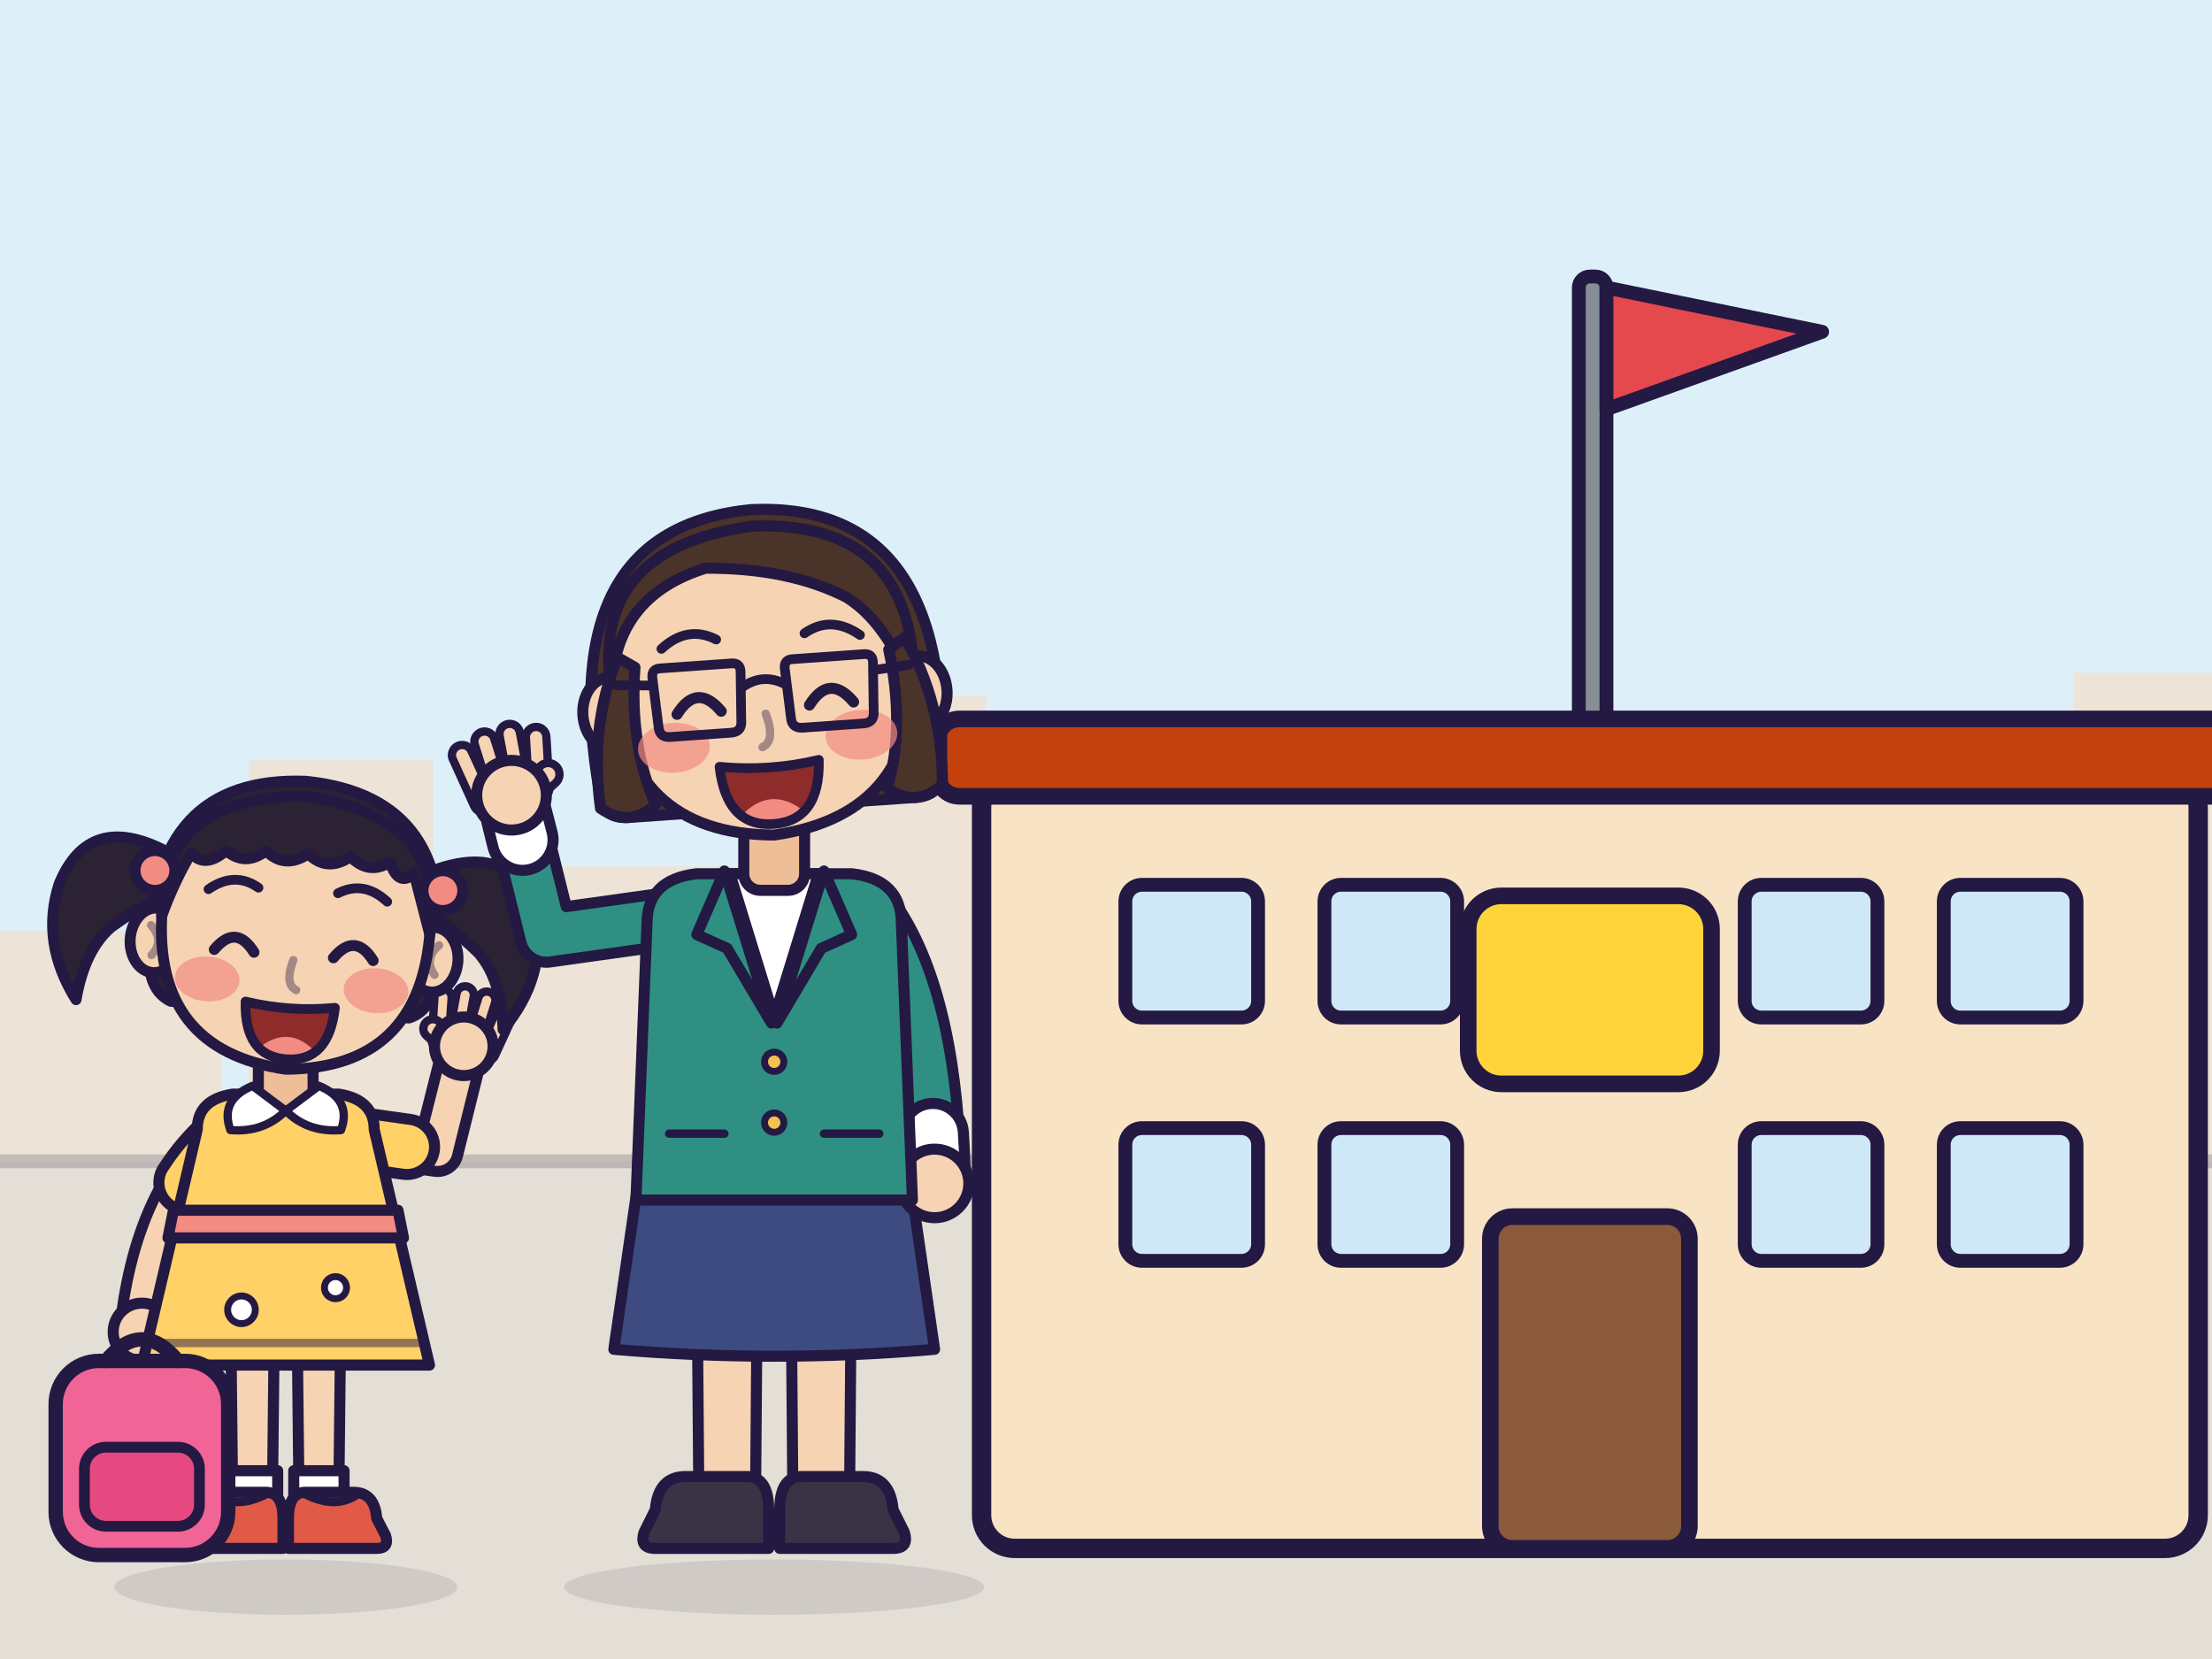
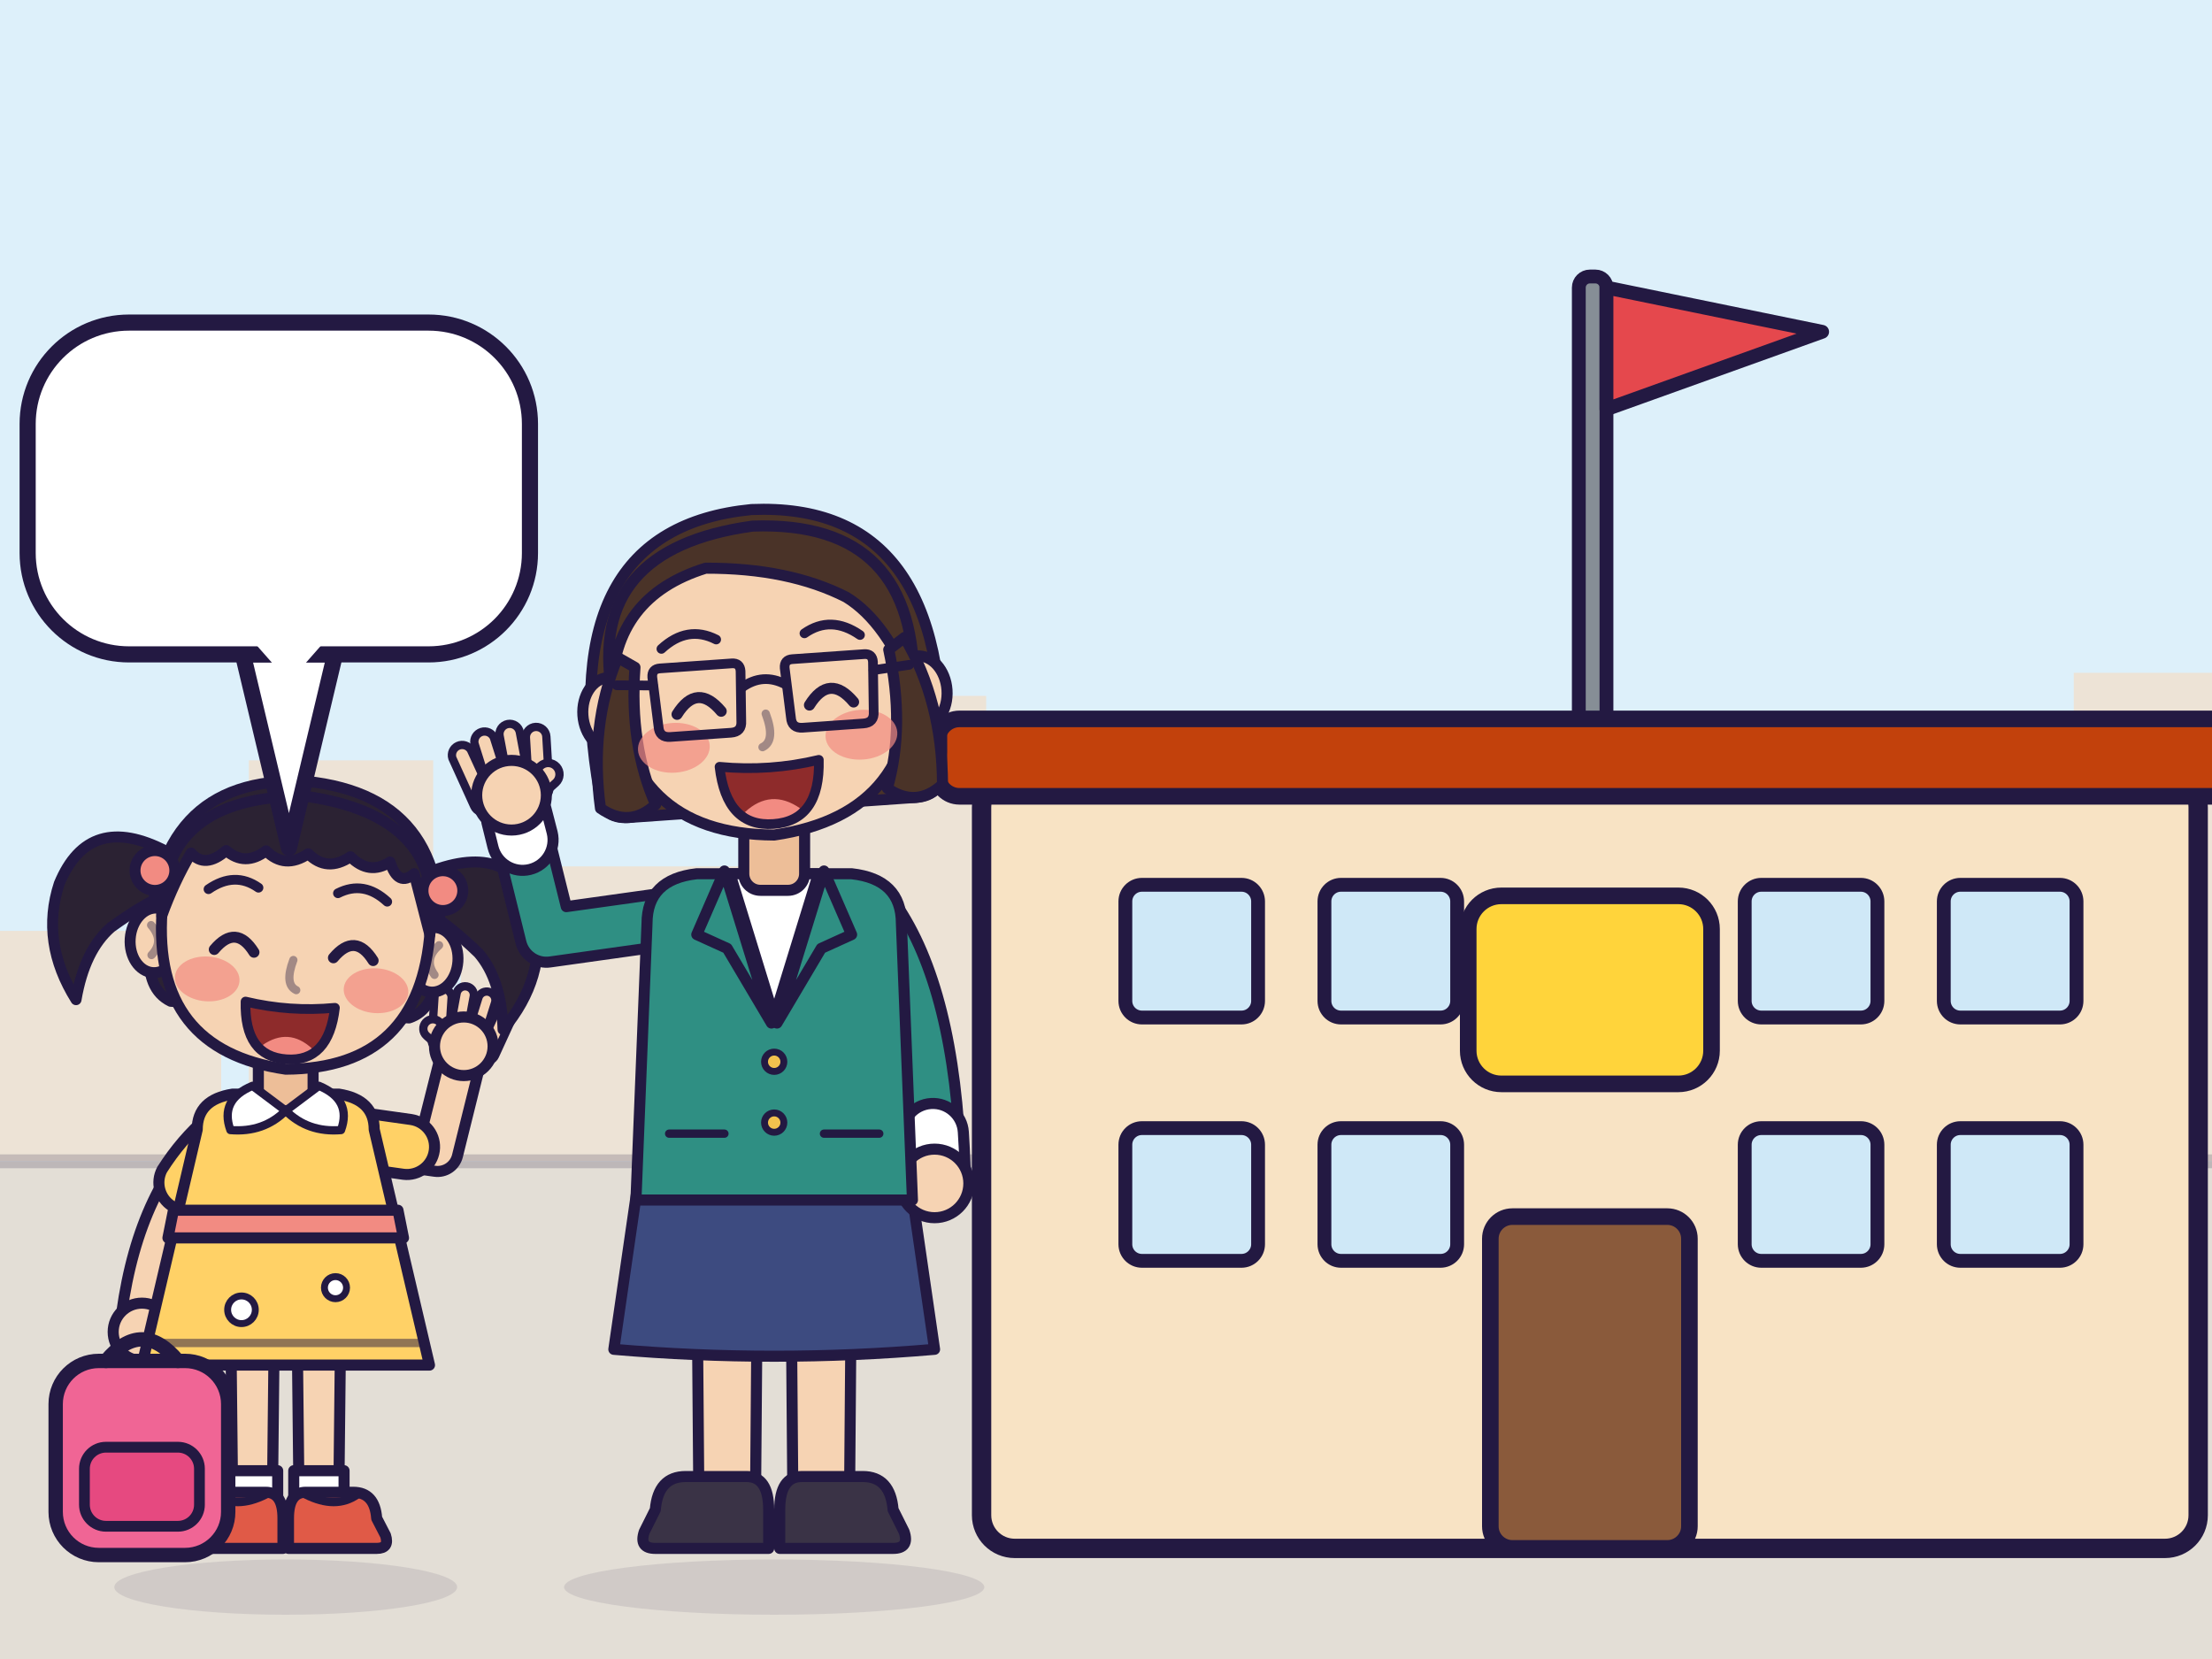
<svg xmlns="http://www.w3.org/2000/svg" viewBox="0 0 480 360" role="img" aria-label="A school building with a flag; Little Sister with her school bag waves to the teacher in front of the school.">
  <g stroke="#231942" stroke-width="3.5" stroke-linejoin="round" stroke-linecap="round">
    <rect x="0" y="0" width="480" height="360" fill="#DDF0FA" stroke="none" />
    <rect x="0" y="202" width="48" height="50" fill="#EDE3D6" stroke="none" />
    <rect x="54" y="165" width="40" height="87" fill="#EDE3D6" stroke="none" />
    <rect x="100" y="188" width="62" height="64" fill="#EDE3D6" stroke="none" />
    <rect x="168" y="151" width="46" height="101" fill="#EDE3D6" stroke="none" />
    <rect x="220" y="174" width="58" height="78" fill="#EDE3D6" stroke="none" />
    <rect x="284" y="197" width="44" height="55" fill="#EDE3D6" stroke="none" />
    <rect x="334" y="160" width="50" height="92" fill="#EDE3D6" stroke="none" />
    <rect x="390" y="183" width="54" height="69" fill="#EDE3D6" stroke="none" />
    <rect x="450" y="146" width="30" height="106" fill="#EDE3D6" stroke="none" />
    <rect x="0" y="252" width="480" height="108" fill="#E3DED6" stroke="none" />
    <path d="M0 252L480 252" fill="none" stroke-width="3" opacity="0.2" />
    <g transform="translate(345 336) scale(1.2 1.2)">
      <g class="prop p-school">
        <rect x="-2" y="-230" width="5" height="92" rx="2" fill="#868E96" stroke-width="2.5" />
        <path d="M3-228L42-220L3-206Z" fill="#E5484D" stroke-width="2.5" />
        <rect x="-110" y="-140" width="220" height="140" rx="6" fill="#F8E3C4" />
        <rect x="-118" y="-150" width="236" height="14" rx="4" fill="#C2410C" stroke-width="3" />
        <rect x="-84" y="-120" width="24" height="24" rx="3" fill="#CFE8F7" stroke-width="2.5" />
        <rect x="-84" y="-76" width="24" height="24" rx="3" fill="#CFE8F7" stroke-width="2.5" />
        <rect x="-48" y="-120" width="24" height="24" rx="3" fill="#CFE8F7" stroke-width="2.5" />
        <rect x="-48" y="-76" width="24" height="24" rx="3" fill="#CFE8F7" stroke-width="2.5" />
        <rect x="28" y="-120" width="24" height="24" rx="3" fill="#CFE8F7" stroke-width="2.5" />
        <rect x="28" y="-76" width="24" height="24" rx="3" fill="#CFE8F7" stroke-width="2.5" />
        <rect x="64" y="-120" width="24" height="24" rx="3" fill="#CFE8F7" stroke-width="2.5" />
        <rect x="64" y="-76" width="24" height="24" rx="3" fill="#CFE8F7" stroke-width="2.5" />
        <rect x="-18" y="-60" width="36" height="60" rx="4" fill="#8A5A3B" stroke-width="3" />
        <rect x="-22" y="-118" width="44" height="34" rx="6" fill="#FFD43B" stroke-width="3" />
      </g>
    </g>
    <g transform="translate(62 336) scale(0.6 0.6)">
      <g class="char c-1 ch-meimei">
        <g transform="translate(-150 -432)">
          <ellipse class="shadow" cx="150" cy="446" rx="62" ry="10" fill="#231942" stroke="none" opacity="0.1" />
          <g class="figure" stroke="#231942" stroke-width="4" stroke-linejoin="round" stroke-linecap="round">
            <g class="legs">
              <path d="M129.9 329.7L146.1 329.7L145.1 422.6L130.9 422.6Z" fill="#F6D3B3" />
              <path d="M128.9 403.9L147.1 403.9L147.1 422.6L128.9 422.6Z" fill="#FFFFFF" />
              <path d="M153.9 329.7L170.1 329.7L169.1 422.6L154.9 422.6Z" fill="#F6D3B3" />
              <path d="M152.9 403.9L171.1 403.9L171.1 422.6L152.9 422.6Z" fill="#FFFFFF" />
              <path d="M149 421.1Q149 411.7 142.8 411.7L125.6 411.7Q117.8 411.7 117.1 421.1L113.9 427.3Q112.4 432 117.1 432L149 432Z" fill="#E05A47" />
              <path d="M124.1 412.5Q131.9 418 142.8 412.5" fill="none" stroke-width="3" />
              <path d="M151 421.1Q151 411.7 157.2 411.7L174.4 411.7Q182.2 411.7 182.9 421.1L186.1 427.3Q187.6 432 182.9 432L151 432Z" fill="#E05A47" />
              <path d="M175.9 412.5Q168.1 418 157.2 412.5" fill="none" stroke-width="3" />
            </g>
            <g transform="translate(150 333.7)">
              <g class="upper">
                <g transform="translate(-150 -333.7)">
                  <g transform="translate(172 283.7)">
                    <g class="arm-left act">
                      <g transform="translate(-172 -283.7)">
                        <path d="M171 291L203.9 295.6A7.4 7.4 0 0 0 212.1 290.1L219.8 259.1A7.4 7.4 0 0 0 205.6 255.5L199.4 280.1L173 276.4A7.4 7.4 0 0 0 171 291Z" fill="#F6D3B3" />
                        <path d="M170.6 293.6L192.6 296.7A10 10 0 0 0 195.4 276.9L173.4 273.8A10 10 0 0 0 170.6 293.6Z" fill="#FFD166" />
                        <path d="M209 248.5L210 232.9A3.1 3.1 0 0 0 203.8 232.6L202.8 248.1A3.1 3.1 0 0 0 209 248.5Z" fill="#F6D3B3" stroke-width="3" />
                        <path d="M214.7 250.3L218 232.4A3.1 3.1 0 0 0 211.8 231.3L208.5 249.2A3.1 3.1 0 0 0 214.7 250.3Z" fill="#F6D3B3" stroke-width="3" />
                        <path d="M220.2 252.1L225.7 234.7A3.1 3.1 0 0 0 219.7 232.8L214.3 250.2A3.1 3.1 0 0 0 220.2 252.1Z" fill="#F6D3B3" stroke-width="3" />
                        <path d="M225.7 253.8L232.4 239.2A3.1 3.1 0 0 0 226.7 236.6L220 251.3A3.1 3.1 0 0 0 225.7 253.8Z" fill="#F6D3B3" stroke-width="3" />
                        <path d="M215.9 250.9L205.5 241.5A3.4 3.4 0 0 0 200.9 246.6L211.4 256A3.4 3.4 0 0 0 215.9 250.9Z" fill="#F6D3B3" stroke-width="3" />
                        <circle class="hand" cx="214.4" cy="250.4" r="10.6" fill="#F6D3B3" />
                      </g>
                    </g>
                  </g>
                  <g transform="translate(128 283.7)">
                    <g class="arm-right">
                      <g transform="translate(-128 -283.7)">
                        <path d="M123.2 278.1Q97.1 300.4 90.7 346.7A7.4 7.4 0 0 0 105.3 348.7Q110.9 308 132.8 289.3A7.4 7.4 0 0 0 123.2 278.1Z" fill="#F6D3B3" />
                        <path d="M121.5 276.1Q112.2 284.1 105.3 295A10 10 0 0 0 122.2 305.6Q127.5 297.3 134.5 291.3A10 10 0 0 0 121.5 276.1Z" fill="#FFD166" />
                        <circle class="hand" cx="98" cy="353.7" r="10.4" fill="#F6D3B3" />
                      </g>
                    </g>
                  </g>
                  <g class="body">
                    <path d="M118 280.5Q118 269.7 130.8 267.7L169.2 267.7Q182 269.7 182 280.5L202 365.7L98 365.7Z" fill="#FFD166" />
                    <path d="M109.4 309.7L190.6 309.7L192.6 319.7L107.4 319.7Z" fill="#F28B82" />
                    <g class="neck">
                      <rect x="140.1" y="250.7" width="19.8" height="23" rx="6" fill="#EDBE98" />
                    </g>
                    <path d="M138 264.7Q126 269.7 130 280.7Q142 281.7 150 273.7Z" fill="#FFFFFF" stroke-width="3" />
                    <path d="M162 264.7Q174 269.7 170 280.7Q158 281.7 150 273.7Z" fill="#FFFFFF" stroke-width="3" />
                    <circle cx="134" cy="345.7" r="5" fill="#FFFFFF" stroke-width="2.5" />
                    <circle cx="168" cy="337.7" r="4" fill="#FFFFFF" stroke-width="2.5" />
                    <path d="M101.6 357.7L198.4 357.7" fill="none" stroke-width="3" opacity="0.5" />
                  </g>
                  <g transform="translate(150 258.7) rotate(4)">
                    <g class="head">
                      <g transform="translate(-150 -258.7)">
                        <g transform="translate(150 210.1) scale(0.9)" stroke-width="4.4">
                          <g class="hair-back">
                            <path d="M-54-30Q-86-44-96-14Q-102 10-86 32Q-84 12-74 2Q-62-8-54-12Z" fill="#2B2233" />
                            <path d="M54-30Q86-44 96-14Q102 10 86 32Q84 12 74 2Q62-8 54-12Z" fill="#2B2233" />
                            <path d="M-58 10Q-62-60 0-62Q62-60 58 10Q58 26 48 30L-48 30Q-58 26-58 10Z" fill="#2B2233" />
                          </g>
                          <g class="ears">
                            <ellipse cx="-56" cy="6" rx="10" ry="13" fill="#F6D3B3" />
                            <ellipse cx="56" cy="6" rx="10" ry="13" fill="#F6D3B3" />
                            <path d="M-58 0Q-52 6-57 12" fill="none" stroke-width="3.3" opacity="0.4" />
                            <path d="M58 0Q52 6 57 12" fill="none" stroke-width="3.3" opacity="0.4" />
                          </g>
                          <path class="face" d="M-54-6Q-54-52 0-52Q54-52 54-6Q54 50 0 54Q-54 50-54-6Z" fill="#F6D3B3" />
                          <g class="hair">
                            <path d="M-54-4Q-58-52 0-56Q58-52 54-4Q50-16 46-28Q40-22 36-32Q28-26 20-33Q11-26 3-33Q-6-26-14-33Q-22-26-30-32Q-38-24-44-30Q-50-18-54-4Z" fill="#2B2233" />
                            <circle cx="-58" cy="-22" r="8" fill="#F28B82" />
                            <circle cx="58" cy="-22" r="8" fill="#F28B82" />
                          </g>
                          <g class="cheeks">
                            <ellipse cx="-34" cy="20" rx="13" ry="9" fill="#F28B82" stroke="none" opacity="0.7" />
                            <ellipse cx="34" cy="20" rx="13" ry="9" fill="#F28B82" stroke="none" opacity="0.7" />
                          </g>
                          <g class="brows">
                            <path d="M-36-16Q-26-24-16-18M16-18Q26-24 36-16" fill="none" stroke-width="3.9" />
                          </g>
                          <g transform="translate(0 4)">
                            <g class="eyes">
                              <g transform="translate(0 -4)">
                                <path d="M-32 8Q-24-3-16 8M16 8Q24-3 32 8" fill="none" stroke-width="4.4" />
                              </g>
                            </g>
                          </g>
                          <g class="nose">
                            <path d="M0 10Q-3 20 2 22" fill="none" stroke-width="3.3" opacity="0.4" />
                          </g>
                          <g class="mouth">
                            <path d="M-18 28Q0 31 18 28Q17 50 0 50Q-17 50-18 28Z" fill="#8E2B2B" stroke="none" />
                            <path d="M-10 45Q0 37 10 45Q6 50 0 50Q-6 50-10 45Z" fill="#F28B82" stroke="none" />
                            <path d="M-18 28Q0 31 18 28Q17 50 0 50Q-17 50-18 28Z" fill="none" stroke-width="3.9" />
                          </g>
                        </g>
                      </g>
                    </g>
                  </g>
                  <g transform="translate(98 434.4) scale(1.3 1.3)">
                    <g class="prop p-schoolbag">
                      <rect x="-24" y="-54" width="48" height="54" rx="12" fill="#F06595" />
                      <rect x="-16" y="-30" width="32" height="22" rx="6" fill="#E64980" stroke-width="3" />
                      <path d="M-10-54Q0-66 10-54" fill="none" stroke-width="4" />
                    </g>
                  </g>
                </g>
              </g>
            </g>
          </g>
        </g>
      </g>
    </g>
    <g transform="translate(168 336) scale(-0.6 0.6)">
      <g class="char c-2 ch-teacher">
        <g transform="translate(-150 -432)">
          <ellipse class="shadow" cx="150" cy="446" rx="76" ry="10" fill="#231942" stroke="none" opacity="0.1" />
          <g class="figure" stroke="#231942" stroke-width="4" stroke-linejoin="round" stroke-linecap="round">
            <g class="legs">
              <path d="M121.8 296L144.2 296L143.2 420L122.8 420Z" fill="#F6D3B3" />
              <path d="M155.8 296L178.2 296L177.2 420L156.8 420Z" fill="#F6D3B3" />
              <path d="M148 418Q148 406 140 406L118 406Q108 406 107 418L103 426Q101 432 107 432L148 432Z" fill="#3A3346" />
              <path d="M152 418Q152 406 160 406L182 406Q192 406 193 418L197 426Q199 432 193 432L152 432Z" fill="#3A3346" />
              <path d="M101 298L199 298L208 360Q150 365 92 360Z" fill="#3D4B80" />
            </g>
            <g transform="translate(150 300)">
              <g class="upper">
                <g transform="translate(-150 -300)">
                  <g transform="translate(186 204)">
                    <g class="arm-left">
                      <g transform="translate(-186 -204)">
                        <path d="M184.7 213.4L231 219.9A9.5 9.5 0 0 0 241.6 212.8L252.4 169.1A9.5 9.5 0 0 0 234 164.6L225.2 199.9L187.3 194.6A9.5 9.5 0 0 0 184.7 213.4Z" fill="#2F8F83" />
                        <path d="M251.7 178.4L253.9 169.5A11 11 0 0 0 232.6 164.2L230.3 173.1A11 11 0 0 0 251.7 178.4Z" fill="#FFFFFF" />
                        <path d="M238.7 157.3L239.8 138.8A3.7 3.7 0 0 0 232.4 138.4L231.3 156.9A3.7 3.7 0 0 0 238.7 157.3Z" fill="#F6D3B3" stroke-width="3" />
                        <path d="M245.3 159.4L249.3 138.2A3.7 3.7 0 0 0 242 136.8L238 158.1A3.7 3.7 0 0 0 245.3 159.4Z" fill="#F6D3B3" stroke-width="3" />
                        <path d="M251.9 161.6L258.4 140.9A3.7 3.7 0 0 0 251.4 138.7L244.9 159.3A3.7 3.7 0 0 0 251.9 161.6Z" fill="#F6D3B3" stroke-width="3" />
                        <path d="M258.5 163.6L266.4 146.2A3.7 3.7 0 0 0 259.7 143.2L251.7 160.6A3.7 3.7 0 0 0 258.5 163.6Z" fill="#F6D3B3" stroke-width="3" />
                        <path d="M246.9 160.2L234.5 149A4.1 4.1 0 0 0 229 155.1L241.4 166.2A4.1 4.1 0 0 0 246.9 160.2Z" fill="#F6D3B3" stroke-width="3" />
                        <circle class="hand" cx="245" cy="159.6" r="12.6" fill="#F6D3B3" />
                      </g>
                    </g>
                  </g>
                  <g transform="translate(114 204)">
                    <g class="arm-right">
                      <g transform="translate(-114 -204)">
                        <path d="M106.2 198.6Q84.6 229.7 82.5 293.7A9.5 9.5 0 0 0 101.5 294.3Q103.4 235.9 121.8 209.4A9.5 9.5 0 0 0 106.2 198.6Z" fill="#2F8F83" />
                        <path d="M81.6 281.4Q81.2 287.3 81 293.6A11 11 0 0 0 103 294.4Q103.2 288.4 103.6 282.8A11 11 0 0 0 81.6 281.4Z" fill="#FFFFFF" />
                        <circle class="hand" cx="92" cy="300" r="12.4" fill="#F6D3B3" />
                      </g>
                    </g>
                  </g>
                  <g class="body">
                    <path d="M104 206Q104 190 122 188L178 188Q196 190 196 206L200 306L100 306Z" fill="#2F8F83" />
                    <path d="M134 188L166 188L150 240Z" fill="#FFFFFF" />
                    <g class="neck">
                      <rect x="139" y="166" width="22" height="28" rx="6" fill="#EDBE98" />
                    </g>
                    <path d="M132 187L122 210L133 215L149 242Z" fill="#2F8F83" />
                    <path d="M168 187L178 210L167 215L151 242Z" fill="#2F8F83" />
                    <g class="buttons">
                      <circle cx="150" cy="256" r="3.5" fill="#F2C14E" stroke-width="2.5" />
                      <circle cx="150" cy="278" r="3.5" fill="#F2C14E" stroke-width="2.5" />
                    </g>
                    <path d="M112 282L132 282M168 282L188 282" fill="none" stroke-width="3" />
                  </g>
                  <g transform="translate(150 174) rotate(4)">
                    <g class="head">
                      <g transform="translate(-150 -174)">
                        <g transform="translate(150 120) scale(1)" stroke-width="4">
                          <g class="hair-back">
                            <path d="M-62 34Q-72-62 0-64Q72-62 62 34Q62 44 52 44L-52 44Q-62 44-62 34Z" fill="#4A3328" />
                          </g>
                          <g class="ears">
                            <ellipse cx="-56" cy="6" rx="10" ry="13" fill="#F6D3B3" />
                            <ellipse cx="56" cy="6" rx="10" ry="13" fill="#F6D3B3" />
                            <path d="M-58 0Q-52 6-57 12" fill="none" stroke-width="3" opacity="0.4" />
                            <path d="M58 0Q52 6 57 12" fill="none" stroke-width="3" opacity="0.4" />
                          </g>
                          <path class="face" d="M-54-6Q-54-52 0-52Q54-52 54-6Q54 50 0 54Q-54 50-54-6Z" fill="#F6D3B3" />
                          <g class="hair">
                            <path d="M-54 6Q-60-56 0-58Q60-54 55-2Q52-36 18-44Q-12-42-32-30Q-46-20-54 6Z" fill="#4A3328" />
                            <path d="M-52-14Q-64 10-62 40Q-52 48-42 40Q-50 18-46-10Z" fill="#4A3328" />
                            <path d="M52-14Q64 10 62 40Q52 48 42 40Q50 18 46-10Z" fill="#4A3328" />
                          </g>
                          <g class="cheeks">
                            <ellipse cx="-34" cy="20" rx="13" ry="9" fill="#F28B82" stroke="none" opacity="0.7" />
                            <ellipse cx="34" cy="20" rx="13" ry="9" fill="#F28B82" stroke="none" opacity="0.7" />
                          </g>
                          <g class="brows">
                            <path d="M-36-16Q-26-24-16-18M16-18Q26-24 36-16" fill="none" stroke-width="3.5" />
                          </g>
                          <g transform="translate(0 4)">
                            <g class="eyes">
                              <g transform="translate(0 -4)">
                                <path d="M-32 8Q-24-3-16 8M16 8Q24-3 32 8" fill="none" stroke-width="4" />
                              </g>
                            </g>
                          </g>
                          <g class="nose">
                            <path d="M0 10Q-3 20 2 22" fill="none" stroke-width="3" opacity="0.4" />
                          </g>
                          <g class="mouth">
                            <path d="M-18 28Q0 31 18 28Q17 50 0 50Q-17 50-18 28Z" fill="#8E2B2B" stroke="none" />
                            <path d="M-10 45Q0 37 10 45Q6 50 0 50Q-6 50-10 45Z" fill="#F28B82" stroke="none" />
                            <path d="M-18 28Q0 31 18 28Q17 50 0 50Q-17 50-18 28Z" fill="none" stroke-width="3.5" />
                          </g>
                          <g class="glasses">
                            <path d="M-40-6Q-40-9-37-9L-11-9Q-8-9-8-6L-9 12Q-9 16-13 16L-35 16Q-39 16-39 12Z" fill="none" stroke-width="3.5" />
                            <path d="M40-6Q40-9 37-9L11-9Q8-9 8-6L9 12Q9 16 13 16L35 16Q39 16 39 12Z" fill="none" stroke-width="3.5" />
                            <path d="M-8 0Q0-5 8 0" fill="none" stroke-width="3.5" />
                            <path d="M-40-3L-53-4M40-3L53-4" fill="none" stroke-width="3.5" />
                          </g>
                        </g>
                      </g>
                    </g>
                  </g>
                </g>
              </g>
            </g>
          </g>
        </g>
      </g>
    </g>
+     <g transform="translate(62.7 184)">
+       <g class="bubble b-1 has-text line-0">
+         <g transform="translate(-62.7 -184)">
+           <path d="M52.7 142L62.7 184L72.7 142Z" fill="#FFFFFF" />
+           <rect x="6" y="70" width="109" height="72" rx="22" fill="#FFFFFF" />
+           <path d="M53.9 138L62.7 148L71.5 138Z" fill="#FFFFFF" stroke="none" />
+         </g>
+       </g>
+     </g>
  </g>
</svg>
